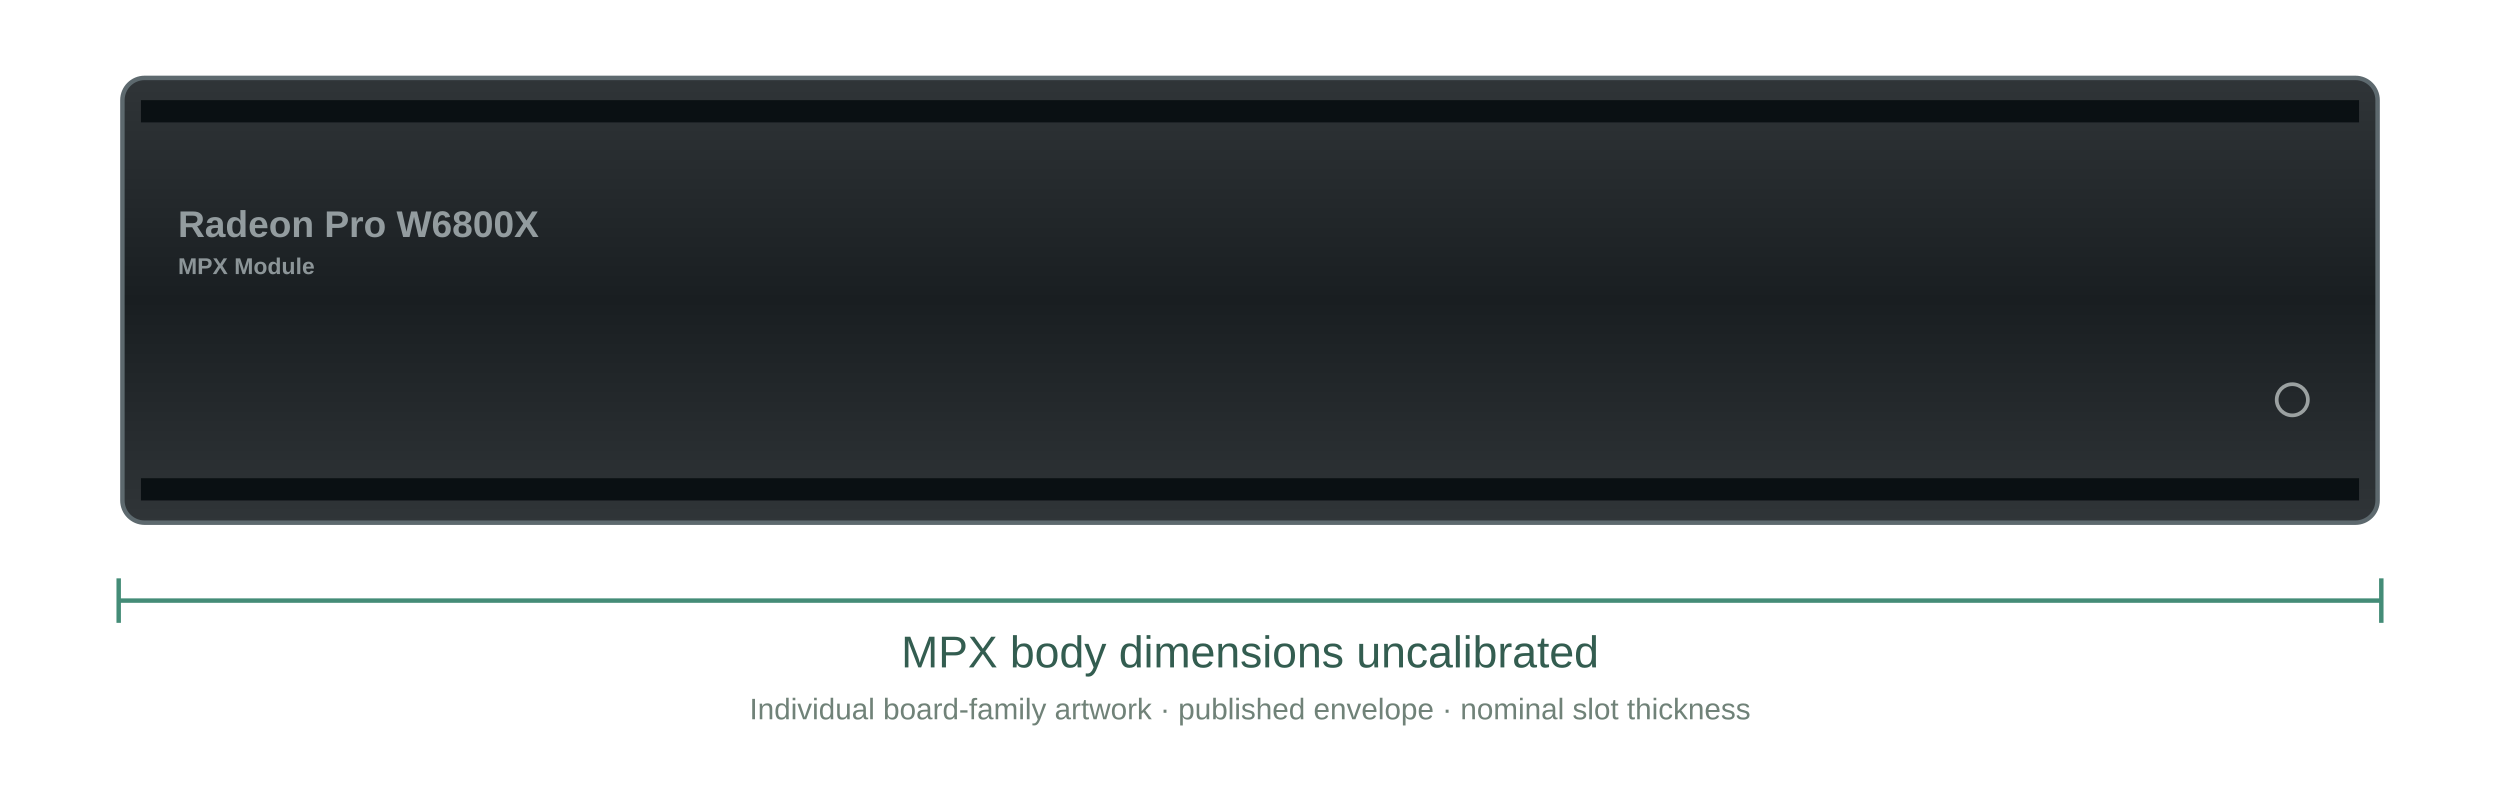
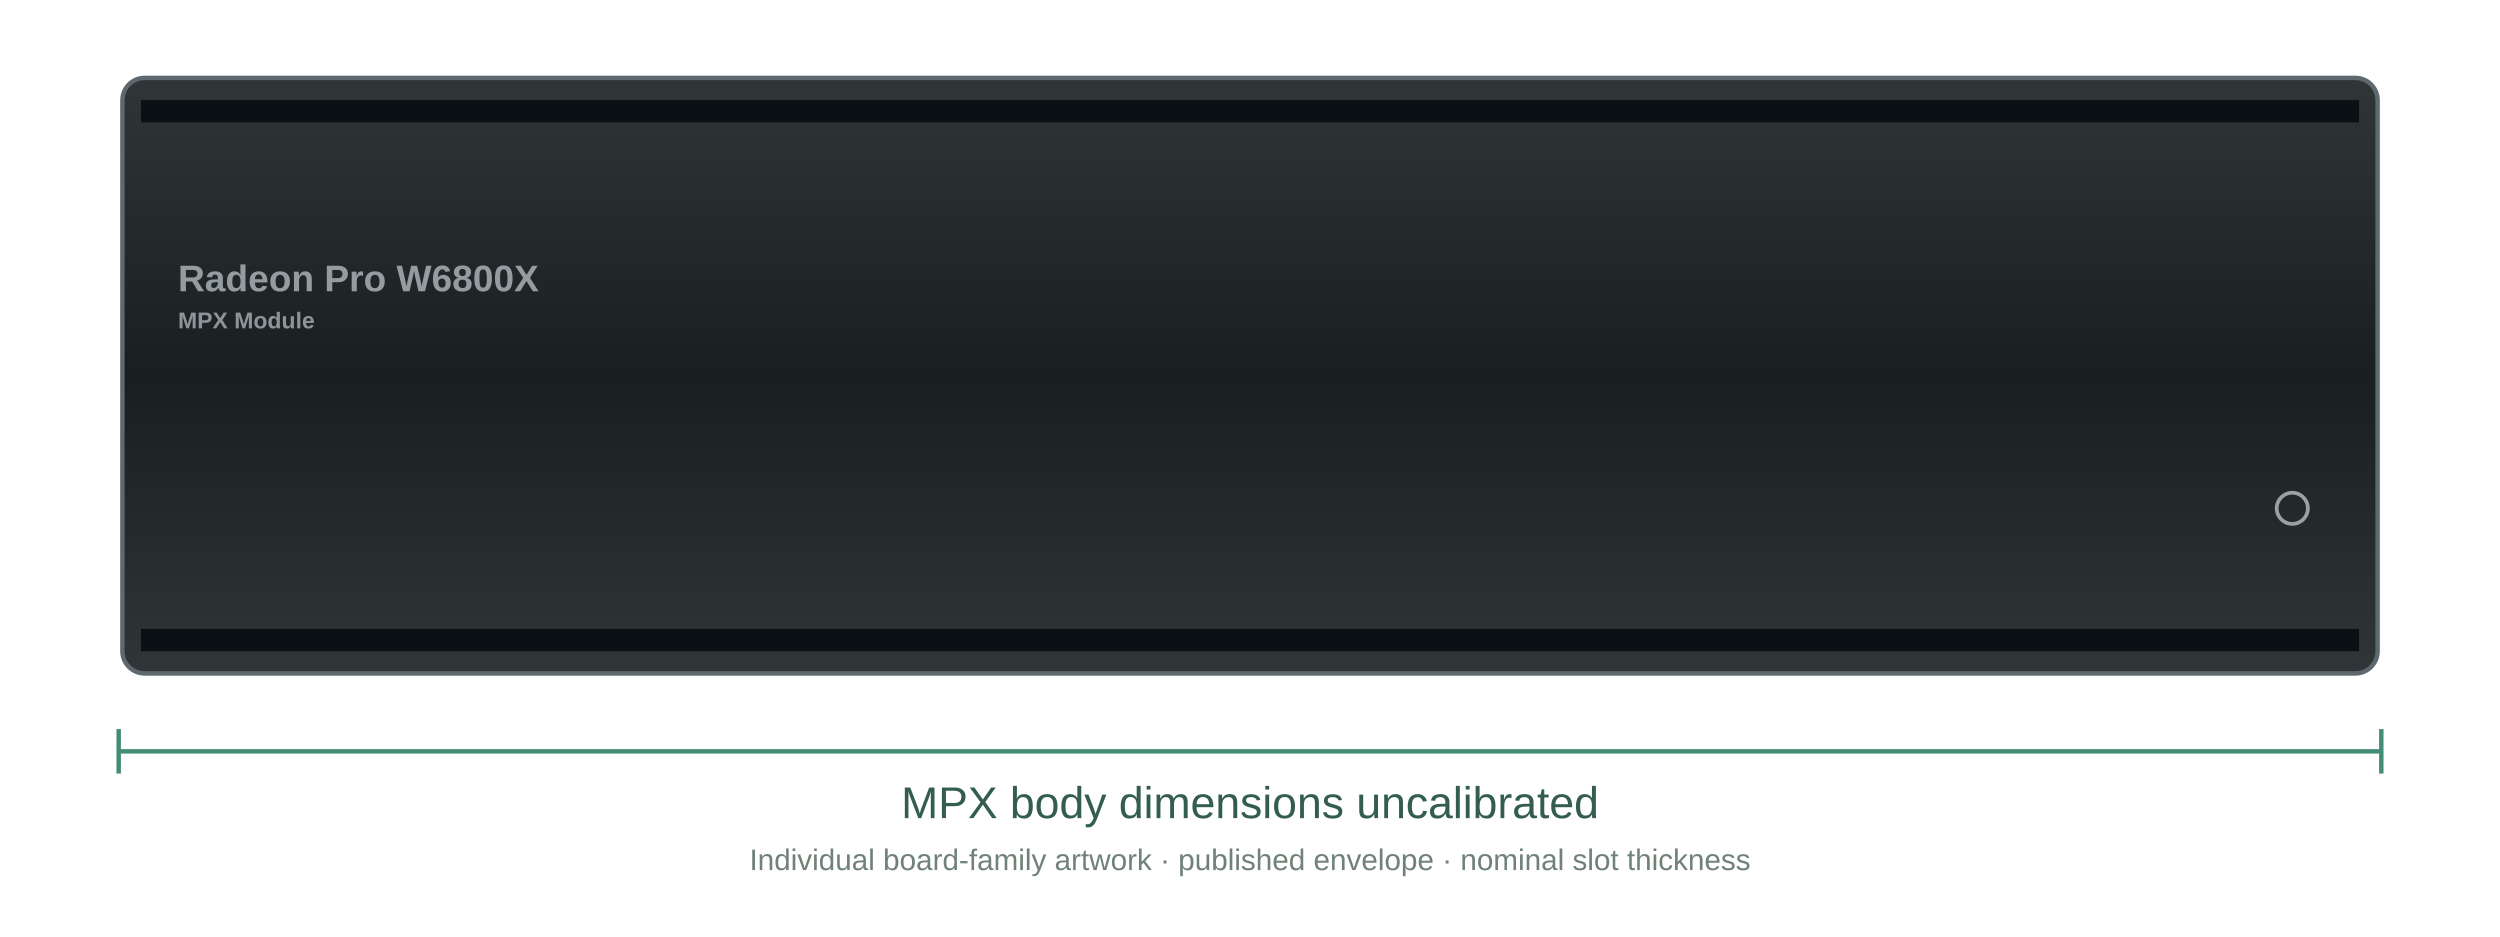
- <svg xmlns="http://www.w3.org/2000/svg" viewBox="-16 -10 337 105.96" role="img" aria-label="Radeon Pro W6800X dimensioned view">
+ <svg xmlns="http://www.w3.org/2000/svg" viewBox="-16 -10 337 126.28" role="img" aria-label="Radeon Pro W6800X dimensioned view">
  <defs>
    <linearGradient id="shell" x2="0" y2="1">
      <stop stop-color="#303538" />
      <stop offset=".5" stop-color="#191e21" />
      <stop offset="1" stop-color="#303538" />
    </linearGradient>
    <linearGradient id="metal" x2="0" y2="1">
      <stop stop-color="#474d51" />
      <stop offset=".4" stop-color="#303538" />
      <stop offset="1" stop-color="#474d51" />
    </linearGradient>
  </defs>
-   <rect x="0.5" y="0.5" width="304" height="59.96" rx="3" fill="url(#shell)" stroke="#5d696e" stroke-width="0.6" />
-   <path d="M3 5H302 M3 55.96H302" fill="none" stroke="#0a1013" stroke-width="3" stroke-linejoin="round" />
-   <text x="8" y="21.946" fill="#939c9f" font-family="Arial,Helvetica,sans-serif" font-size="5" font-weight="600" text-anchor="start">Radeon Pro W6800X</text>
-   <text x="8" y="26.946" fill="#8c9598" font-family="Arial,Helvetica,sans-serif" font-size="3.1" font-weight="600" text-anchor="start">MPX Module</text>
-   <circle cx="293" cy="43.891" r="2.1" fill="none" stroke="#9ba1a1" stroke-width=".5" />
-   <path d="M0 67.96V73.96 M0 70.96H305 M305 67.96V73.96" stroke="#448c77" fill="none" stroke-width=".6" />
-   <text x="152.5" y="79.96" text-anchor="middle" fill="#335d50" font-family="Arial,sans-serif" font-size="6">MPX body dimensions uncalibrated</text>
-   <text x="152.5" y="86.96" text-anchor="middle" fill="#708278" font-family="Arial,sans-serif" font-size="4">Individual board-family artwork · published envelope · nominal slot thickness</text>
+   <rect x="0.5" y="0.5" width="304" height="80.28" rx="3" fill="url(#shell)" stroke="#5d696e" stroke-width="0.6" />
+   <path d="M3 5H302 M3 76.28H302" fill="none" stroke="#0a1013" stroke-width="3" stroke-linejoin="round" />
+   <text x="8" y="29.261" fill="#939c9f" font-family="Arial,Helvetica,sans-serif" font-size="5" font-weight="600" text-anchor="start">Radeon Pro W6800X</text>
+   <text x="8" y="34.261" fill="#8c9598" font-family="Arial,Helvetica,sans-serif" font-size="3.1" font-weight="600" text-anchor="start">MPX Module</text>
+   <circle cx="293" cy="58.522" r="2.1" fill="none" stroke="#9ba1a1" stroke-width=".5" />
+   <path d="M0 88.28V94.28 M0 91.28H305 M305 88.28V94.28" stroke="#448c77" fill="none" stroke-width=".6" />
+   <text x="152.5" y="100.28" text-anchor="middle" fill="#335d50" font-family="Arial,sans-serif" font-size="6">MPX body dimensions uncalibrated</text>
+   <text x="152.5" y="107.28" text-anchor="middle" fill="#708278" font-family="Arial,sans-serif" font-size="4">Individual board-family artwork · published envelope · nominal slot thickness</text>
</svg>
